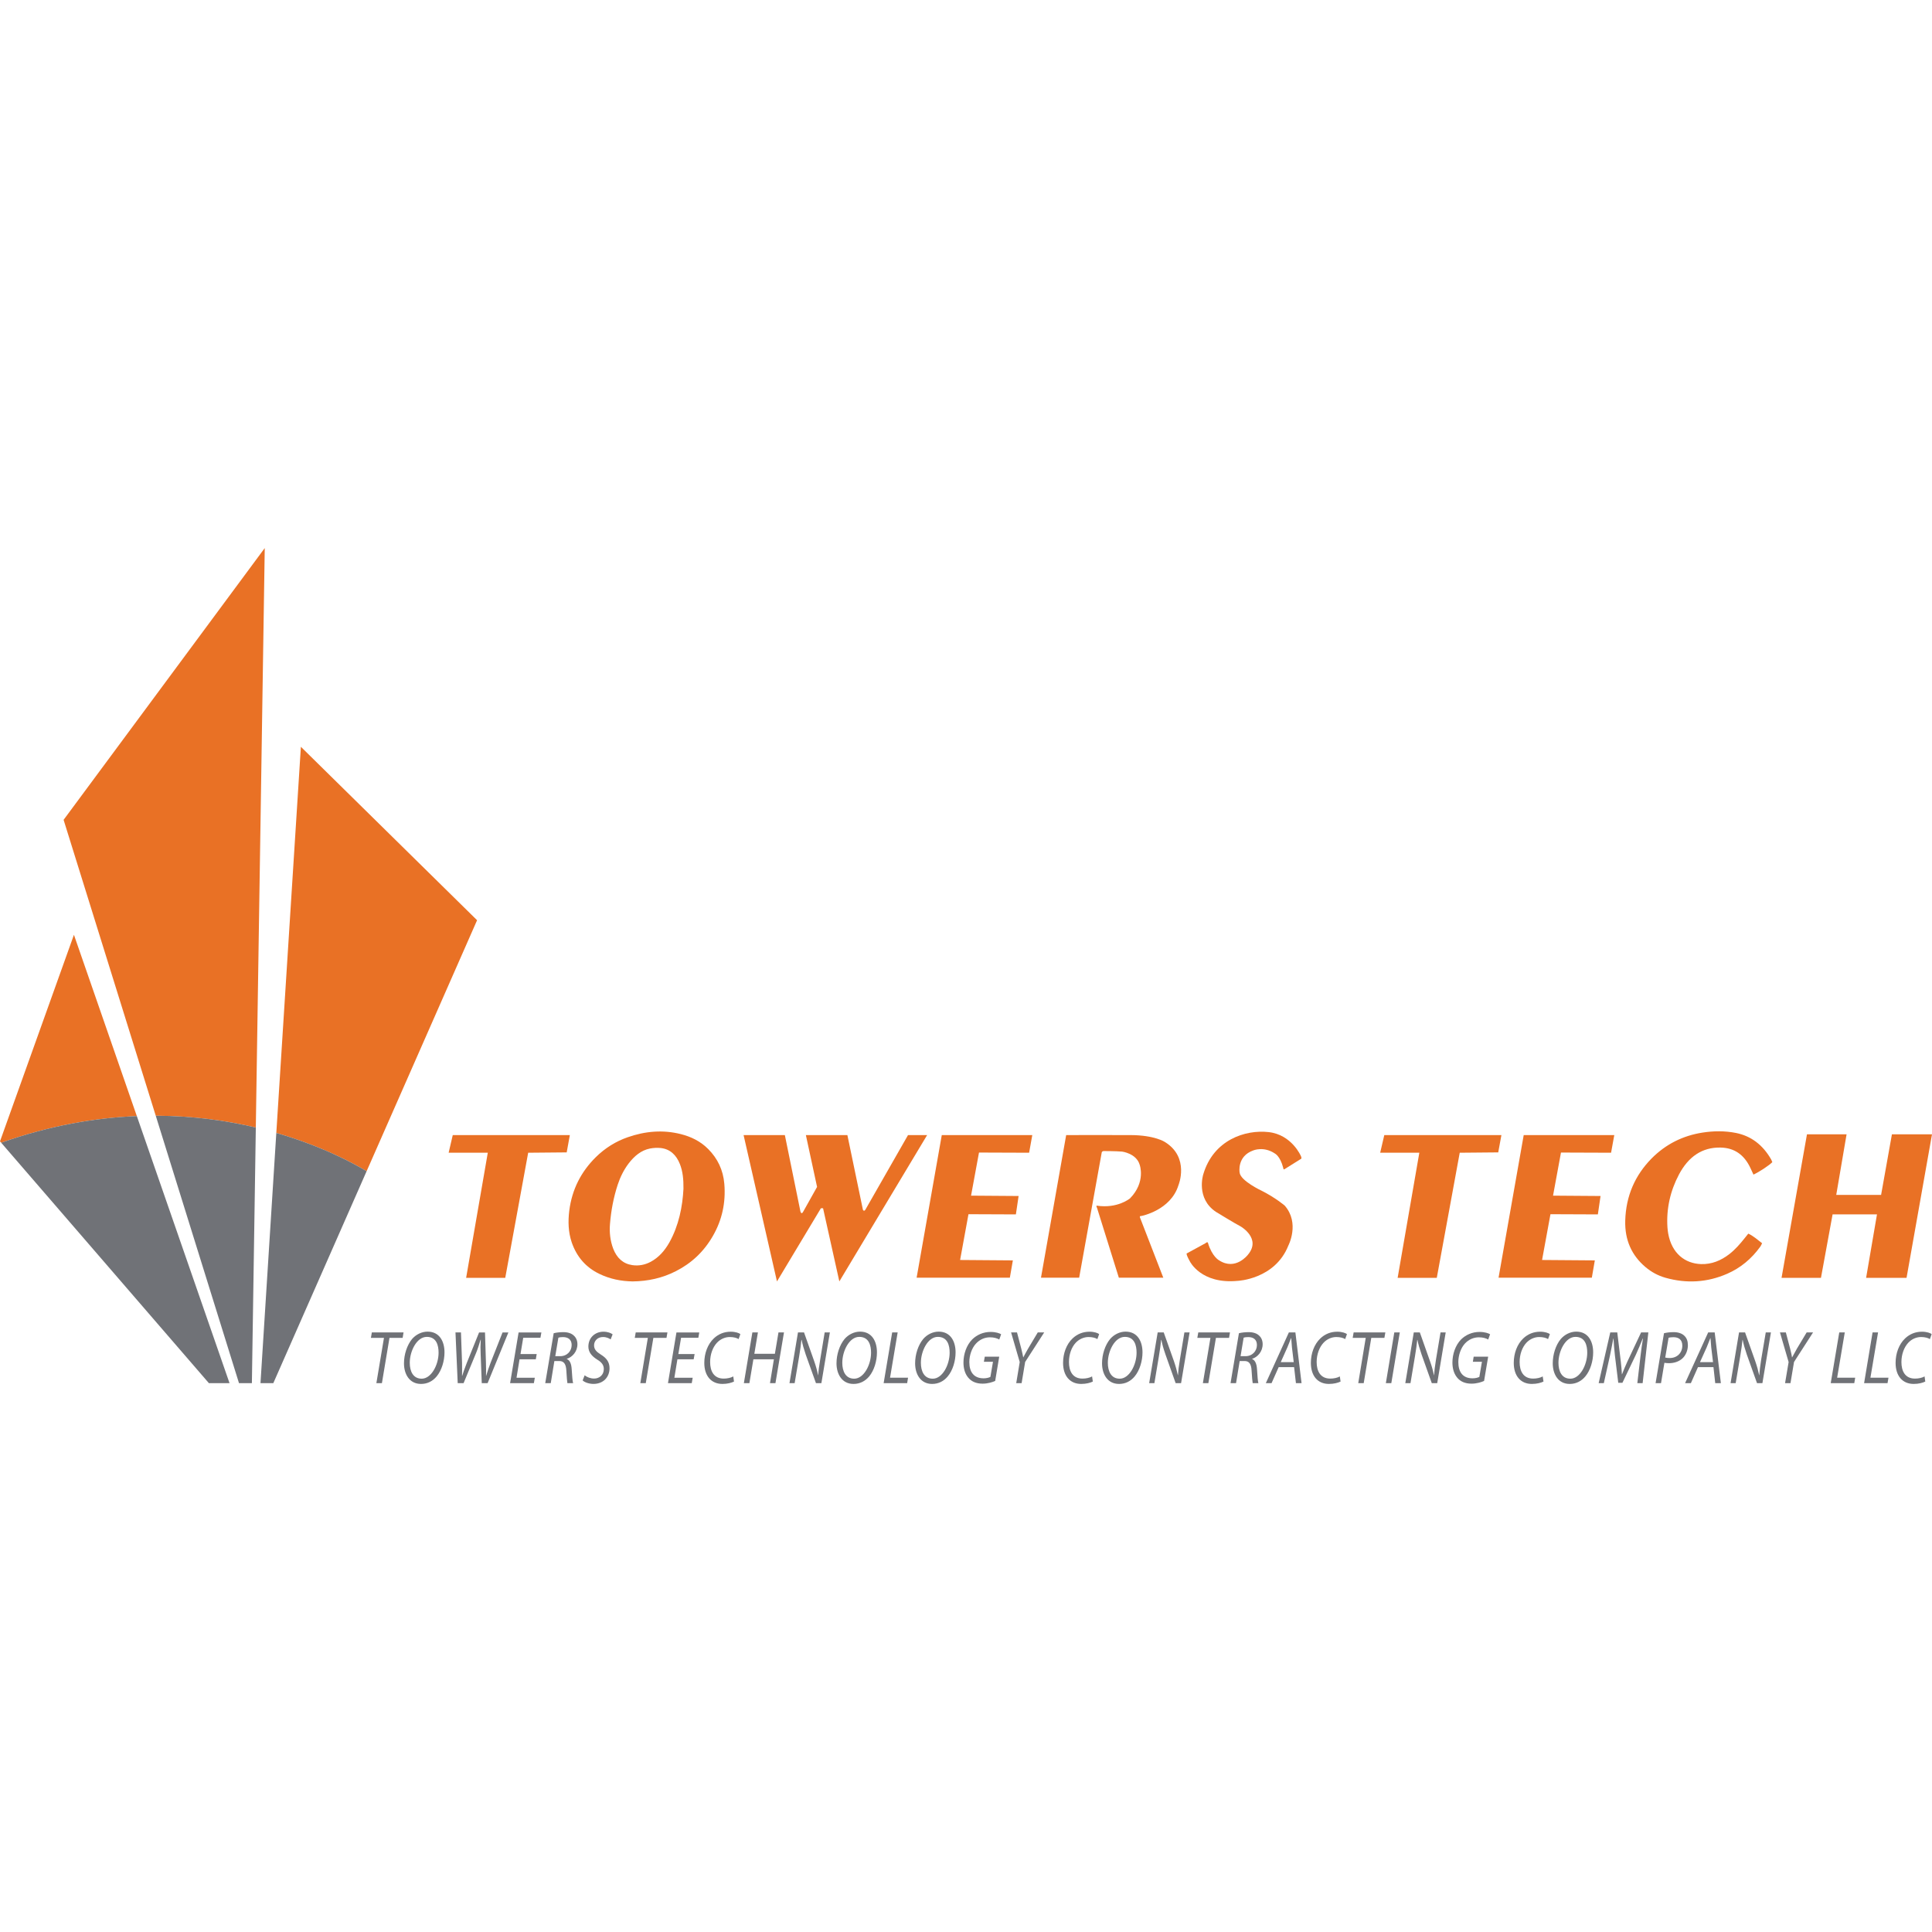
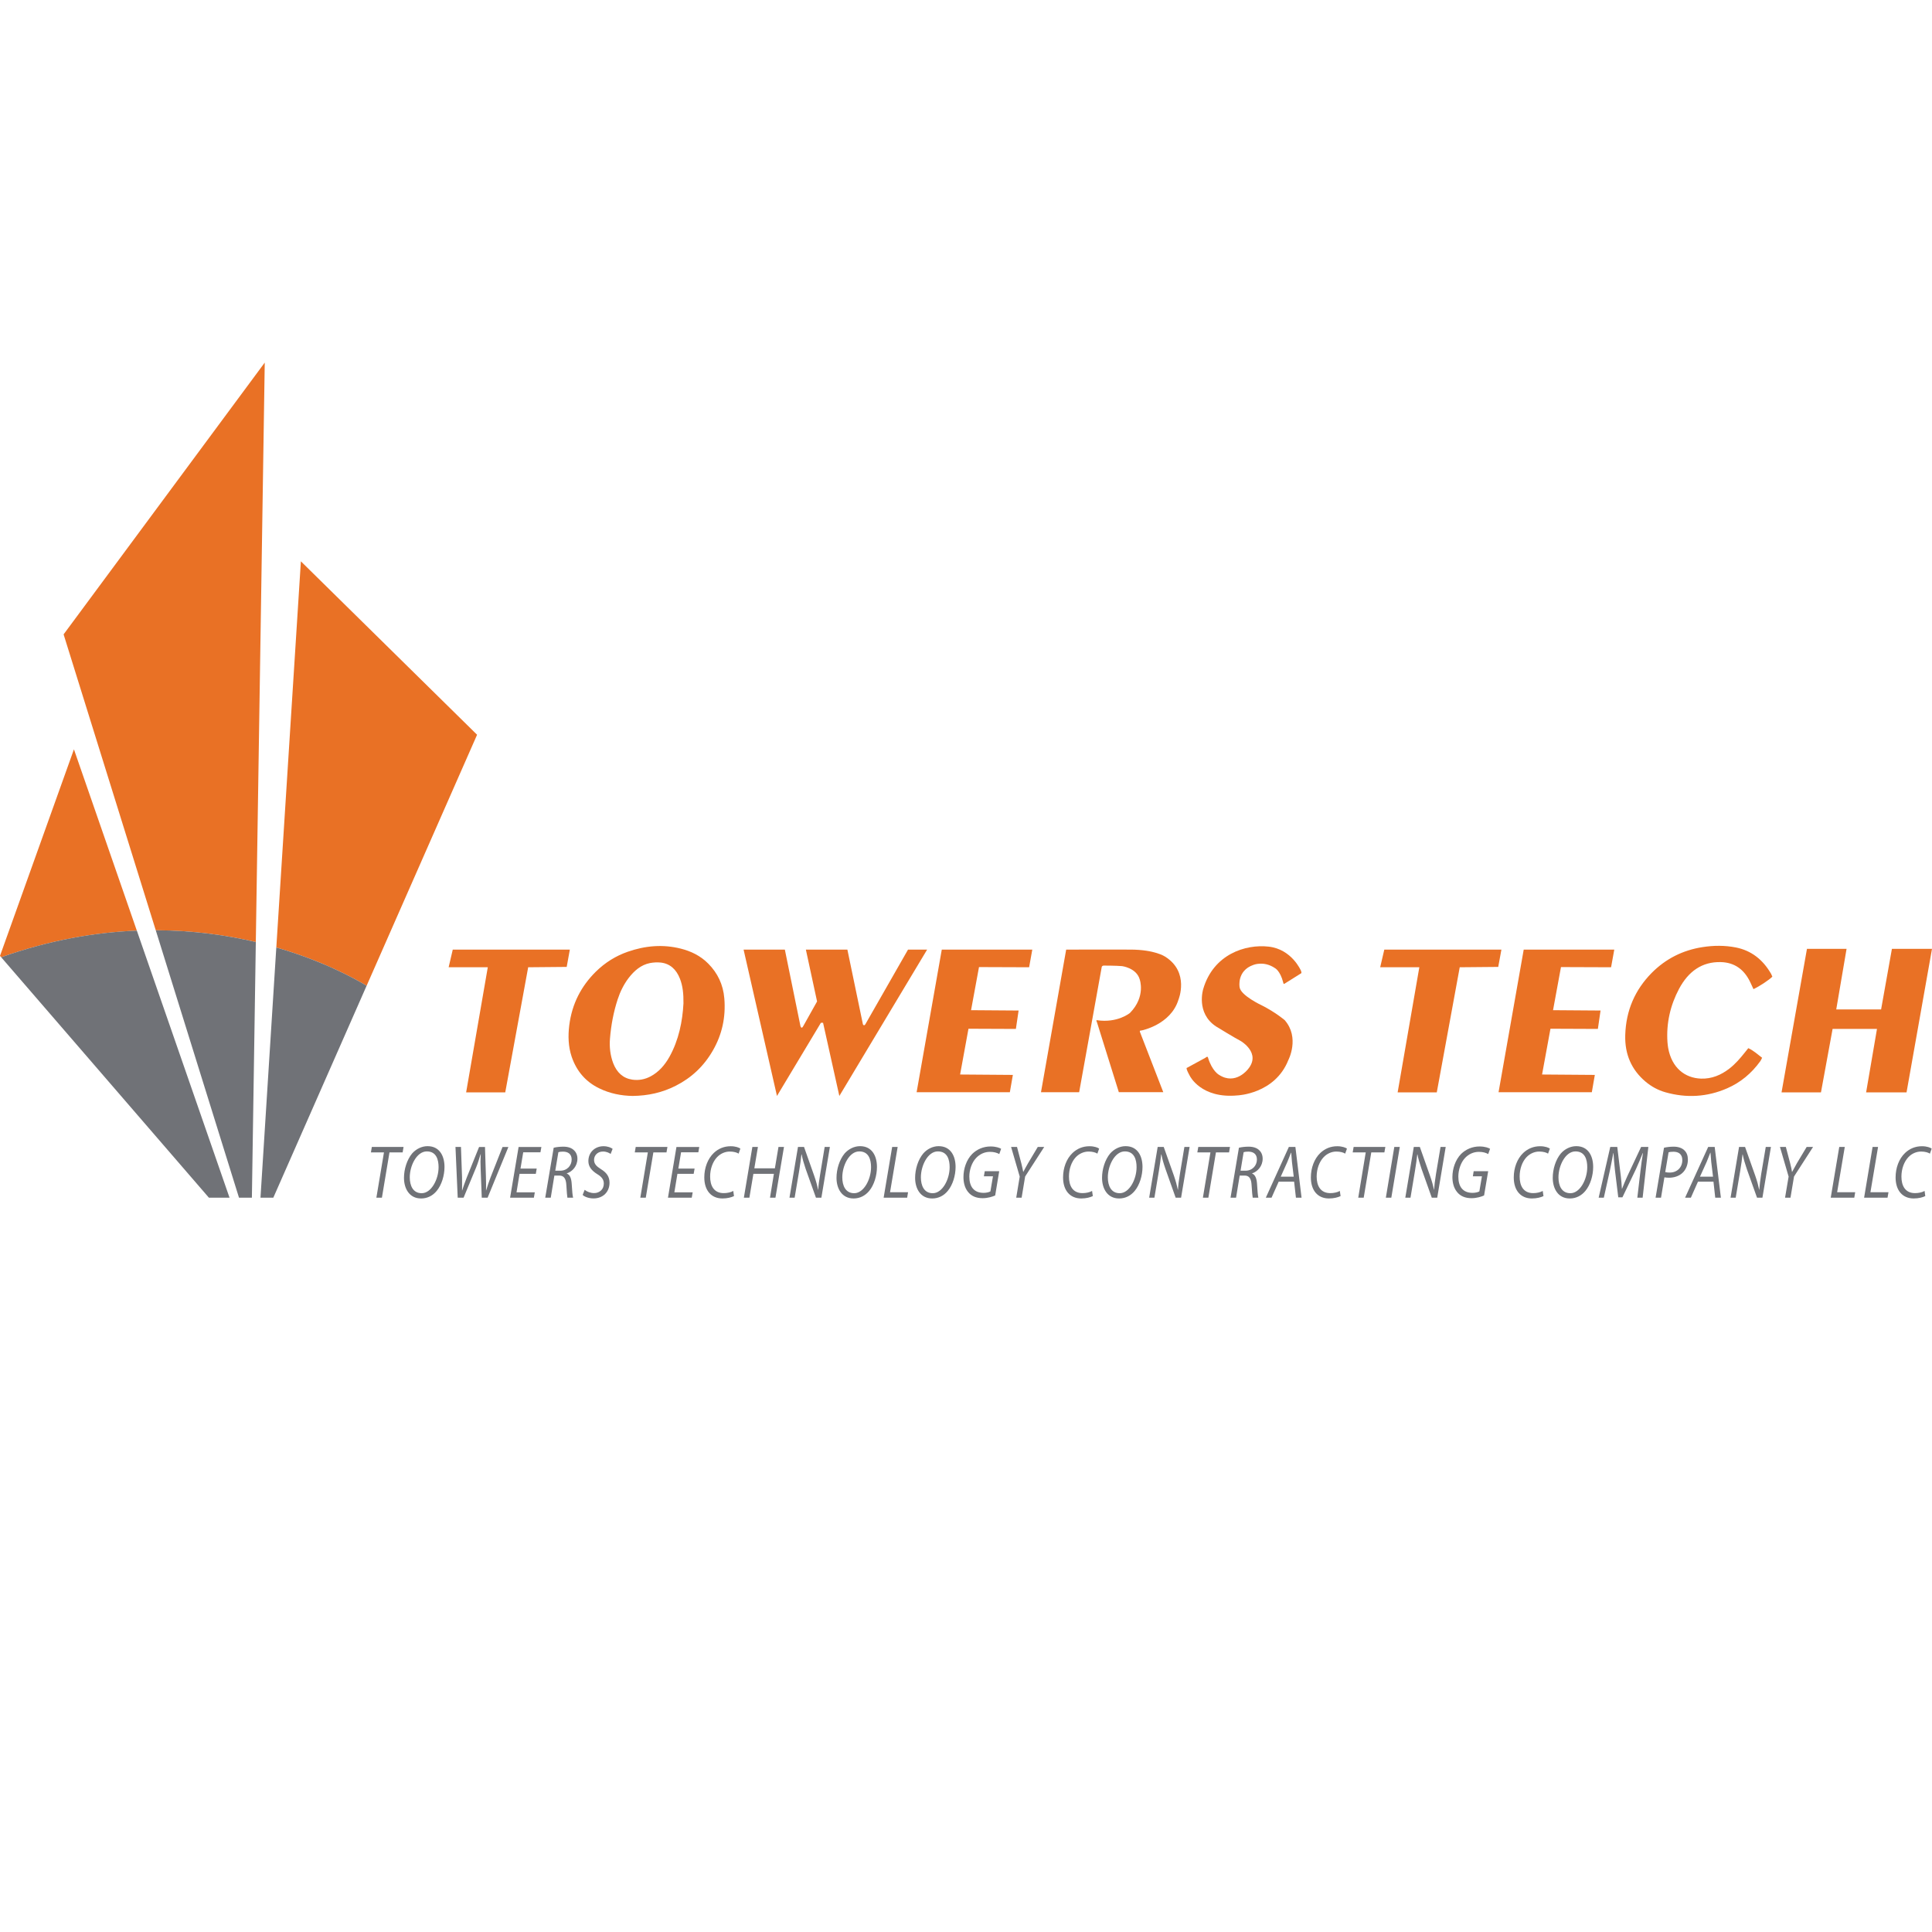
<svg xmlns="http://www.w3.org/2000/svg" version="1.1" id="Layer_1" x="0px" y="0px" width="250px" height="250px" viewBox="0 0 250 250" enable-background="new 0 0 250 250" xml:space="preserve">
  <g>
    <g>
-       <path fill="#E97125" d="M61.734,119.076L38.934,96.635l-3.179,49.97c6.002,1.733,10.107,3.997,11.685,4.951L61.734,119.076z" />
-       <path fill="#E97125" d="M34.258,70.92L8.23,106.087l11.924,38.289c4.829,0.011,9.188,0.638,12.948,1.525L34.258,70.92z" />
-       <path fill="#E97125" d="M9.567,120.963L0,147.688l0.153,0.181c6.277-2.225,12.182-3.23,17.554-3.443L9.567,120.963z" />
-       <path fill="#707277" d="M35.368,178.979l12.071-27.424c-1.577-0.954-5.683-3.218-11.685-4.951l-2.047,32.375H35.368z" />
-       <path fill="#707277" d="M32.594,178.979l0.509-33.078c-3.761-0.888-8.119-1.515-12.948-1.525l10.771,34.604H32.594z" />
-       <path fill="#707277" d="M29.701,178.979l-11.994-34.555c-5.372,0.213-11.276,1.219-17.554,3.443l26.877,31.111H29.701z" />
+       <path fill="#E97125" d="M61.734,95.076l-22.8-22.441l-3.179,49.971c6.002,1.732,10.107,3.996,11.685,4.951L61.734,95.076z" />
+       <path fill="#E97125" d="M34.258,46.92L8.23,82.087l11.924,38.289c4.829,0.011,9.188,0.638,12.948,1.524L34.258,46.92z" />
+       <path fill="#E97125" d="M9.567,96.963L0,123.688l0.153,0.182c6.277-2.225,12.182-3.23,17.554-3.443L9.567,96.963z" />
+       <path fill="#707277" d="M35.368,154.979l12.071-27.424c-1.577-0.953-5.683-3.218-11.685-4.951l-2.047,32.375H35.368z" />
+       <path fill="#707277" d="M32.594,154.979l0.509-33.078c-3.761-0.887-8.119-1.515-12.948-1.524l10.771,34.604h1.668V154.979z" />
+       <path fill="#707277" d="M29.701,154.979l-11.994-34.555c-5.372,0.213-11.276,1.219-17.554,3.443l26.877,31.111H29.701    L29.701,154.979z" />
    </g>
-     <path fill-rule="evenodd" clip-rule="evenodd" fill="#E97125" d="M81.86,165.815c-1.473-0.024-2.941-0.307-4.345-0.996   c-1.668-0.814-2.883-2.147-3.541-4.076c-0.438-1.313-0.483-2.678-0.313-4.057c0.352-2.813,1.56-5.093,3.436-6.948   c1.212-1.194,2.587-2.041,4.119-2.577c2.26-0.79,4.554-0.995,6.872-0.41c1.316,0.33,2.549,0.915,3.568,1.949   c1.191,1.201,1.922,2.685,2.072,4.498c0.201,2.427-0.296,4.673-1.47,6.713c-1.184,2.078-2.82,3.575-4.808,4.581   C85.697,165.388,83.842,165.791,81.86,165.815z M88.44,153.832c0.015-1.253-0.09-2.249-0.456-3.189   c-0.477-1.225-1.302-1.956-2.479-2.089c-0.463-0.048-0.947-0.021-1.399,0.066c-1.149,0.227-2.026,0.972-2.775,1.95   c-0.612,0.814-1.075,1.74-1.402,2.739c-0.536,1.637-0.854,3.329-0.996,5.063c-0.094,1.097,0.031,2.18,0.414,3.203   c0.474,1.222,1.288,1.956,2.469,2.131c0.825,0.121,1.622-0.024,2.378-0.425c1.041-0.558,1.817-1.435,2.427-2.518   C87.839,158.577,88.318,156.141,88.44,153.832z" />
-     <path fill-rule="evenodd" clip-rule="evenodd" fill="#E97125" d="M226.9,151.997c-0.146-0.31-0.271-0.585-0.394-0.853   c-0.818-1.751-2.109-2.607-3.84-2.649c-2.409-0.06-4.182,1.184-5.396,3.46c-1.118,2.106-1.668,4.415-1.501,6.9   c0.018,0.248,0.053,0.502,0.091,0.745c0.463,2.594,2.18,3.906,4.262,3.973c1.361,0.042,2.572-0.449,3.68-1.313   c0.734-0.574,1.361-1.292,1.956-2.04c0.153-0.188,0.293-0.376,0.471-0.589c0.65,0.296,1.184,0.78,1.786,1.243   c-0.084,0.167-0.144,0.313-0.23,0.436c-1.146,1.595-2.583,2.771-4.275,3.509c-2.607,1.143-5.291,1.288-8.004,0.522   c-0.943-0.268-1.817-0.734-2.597-1.396c-1.759-1.494-2.674-3.468-2.604-5.995c0.091-3.234,1.288-5.874,3.384-8.019   c1.881-1.907,4.105-2.977,6.591-3.37c1.455-0.229,2.903-0.243,4.352,0.042c1.961,0.394,3.472,1.542,4.554,3.426   c0.06,0.115,0.108,0.24,0.153,0.352C228.912,150.813,227.715,151.604,226.9,151.997z" />
-     <polygon fill-rule="evenodd" clip-rule="evenodd" fill="#E97125" points="73.738,146.88 58.587,146.88 58.054,149.163    63.12,149.163 60.317,165.353 65.379,165.353 68.346,149.163 73.331,149.118  " />
-     <polygon fill-rule="evenodd" clip-rule="evenodd" fill="#E97125" points="194.282,146.88 179.127,146.88 178.595,149.163    183.66,149.163 180.854,165.353 185.919,165.353 188.889,149.163 193.871,149.118  " />
-     <path fill-rule="evenodd" clip-rule="evenodd" fill="#E97125" d="M119.969,146.88l-11.359,18.936l-2.106-9.47h-0.278l-5.686,9.47   l-4.32-18.936h5.34l2.009,9.853c0,0,0.122,0.561,0.397,0l1.762-3.147l-1.448-6.705h5.372l2.005,9.644c0,0,0.153,0.418,0.429-0.178   l5.41-9.466H119.969z" />
-     <polygon fill-rule="evenodd" clip-rule="evenodd" fill="#E97125" points="133.578,146.88 121.866,146.88 118.611,165.331    130.675,165.331 131.064,163.093 124.237,163.041 125.32,157.118 131.455,157.143 131.807,154.762 125.654,154.717    126.682,149.139 133.168,149.163  " />
-     <polygon fill-rule="evenodd" clip-rule="evenodd" fill="#E97125" points="208.887,146.88 197.168,146.88 193.913,165.331    205.983,165.331 206.37,163.093 199.543,163.041 200.629,157.118 206.763,157.143 207.111,154.762 200.963,154.717 201.99,149.139    208.473,149.163  " />
-     <path fill-rule="evenodd" clip-rule="evenodd" fill="#E97125" d="M137.962,146.88l-3.259,18.451h4.94l2.921-16.206   c0,0,0.027-0.178,0.278-0.178c0,0,1.604,0,2.36,0.07c0,0,1.838,0.229,2.27,1.695c0,0,0.836,2.225-1.249,4.358   c0,0-1.592,1.348-4.297,0.943c0,0-0.136-0.034,0.031,0.296l2.82,9.021h5.752l-2.998-7.739c0,0-0.153-0.265,0.16-0.243   c0,0,3.791-0.718,4.798-3.973c0,0,1.497-3.59-1.748-5.599c0,0-1.309-0.891-4.474-0.897   C143.104,146.865,137.962,146.88,137.962,146.88z" />
-     <path fill="#E97125" d="M166.2,151.301l2.148-1.344c0,0,0.136-0.014,0-0.341c0,0-1.17-2.785-4.186-3.123   c-3.015-0.341-7.15,0.999-8.463,5.479c0,0-0.989,3.099,1.65,4.847c0,0,2.489,1.524,3.182,1.876c0,0,2.733,1.557,0.943,3.674   c0,0-1.591,2.099-3.725,0.717c0,0-0.892-0.456-1.435-2.238c0,0-0.015-0.244-0.338,0.031l-2.374,1.295c0,0-0.265-0.087,0.368,1.052   c0,0,1.449,2.973,6.177,2.517c0,0,4.829-0.191,6.563-4.564c0,0,1.521-2.903-0.47-5.177c0,0-1.17-1.003-2.963-1.911   c0,0-2.782-1.292-2.872-2.378c0,0-0.369-2.1,1.778-2.852c0,0,1.358-0.574,2.81,0.418c0,0,0.662,0.334,1.049,1.82   C166.044,151.099,166.058,151.388,166.2,151.301z" />
-     <polygon fill-rule="evenodd" clip-rule="evenodd" fill="#E97125" points="250,146.782 244.813,146.782 243.413,154.622    237.609,154.622 238.946,146.782 233.821,146.782 230.531,165.353 235.632,165.353 237.136,157.143 242.88,157.143    241.474,165.353 246.706,165.353  " />
+     <path fill="#E97125" d="M81.86,141.814c-1.473-0.023-2.941-0.307-4.345-0.996c-1.668-0.813-2.883-2.146-3.541-4.075   c-0.438-1.313-0.483-2.679-0.313-4.058c0.352-2.813,1.56-5.093,3.436-6.947c1.212-1.194,2.587-2.041,4.119-2.577   c2.26-0.79,4.554-0.995,6.872-0.41c1.316,0.33,2.549,0.915,3.568,1.949c1.191,1.2,1.922,2.685,2.072,4.498   c0.201,2.427-0.296,4.673-1.47,6.713c-1.184,2.078-2.82,3.575-4.808,4.581C85.697,141.389,83.842,141.791,81.86,141.814z    M88.44,129.832c0.015-1.253-0.09-2.249-0.456-3.189c-0.477-1.225-1.302-1.955-2.479-2.088c-0.463-0.049-0.947-0.021-1.399,0.065   c-1.149,0.228-2.026,0.972-2.775,1.95c-0.612,0.813-1.075,1.74-1.402,2.738c-0.536,1.637-0.854,3.33-0.996,5.063   c-0.094,1.097,0.031,2.18,0.414,3.203c0.474,1.222,1.288,1.956,2.469,2.131c0.825,0.121,1.622-0.024,2.378-0.425   c1.041-0.559,1.817-1.436,2.427-2.518C87.839,134.577,88.318,132.141,88.44,129.832z" />
+     <path fill="#E97125" d="M226.9,127.997c-0.146-0.31-0.271-0.585-0.395-0.853c-0.818-1.752-2.109-2.607-3.84-2.649   c-2.409-0.06-4.182,1.185-5.396,3.46c-1.117,2.105-1.668,4.415-1.5,6.9c0.018,0.248,0.053,0.502,0.09,0.744   c0.464,2.594,2.181,3.906,4.263,3.974c1.36,0.042,2.571-0.449,3.68-1.313c0.734-0.574,1.361-1.292,1.956-2.04   c0.153-0.188,0.293-0.376,0.471-0.589c0.65,0.296,1.185,0.78,1.787,1.243c-0.084,0.167-0.145,0.313-0.23,0.437   c-1.146,1.595-2.583,2.771-4.275,3.508c-2.607,1.144-5.291,1.289-8.004,0.522c-0.943-0.268-1.816-0.733-2.597-1.396   c-1.759-1.494-2.675-3.469-2.604-5.995c0.092-3.234,1.288-5.874,3.385-8.019c1.881-1.908,4.104-2.978,6.59-3.371   c1.455-0.229,2.904-0.242,4.353,0.043c1.961,0.394,3.472,1.541,4.554,3.426c0.061,0.115,0.108,0.24,0.153,0.352   C228.912,126.813,227.715,127.604,226.9,127.997z" />
+     <polygon fill="#E97125" points="73.738,122.88 58.587,122.88 58.054,125.163 63.12,125.163 60.317,141.354 65.379,141.354    68.346,125.163 73.331,125.118  " />
+     <polygon fill="#E97125" points="194.282,122.88 179.127,122.88 178.596,125.163 183.66,125.163 180.854,141.354 185.919,141.354    188.889,125.163 193.871,125.118  " />
+     <path fill="#E97125" d="M119.969,122.88l-11.359,18.937l-2.106-9.471h-0.278l-5.686,9.471l-4.32-18.937h5.34l2.009,9.853   c0,0,0.122,0.562,0.397,0l1.762-3.146l-1.448-6.705h5.372l2.005,9.645c0,0,0.153,0.418,0.429-0.178l5.41-9.467L119.969,122.88   L119.969,122.88z" />
+     <polygon fill="#E97125" points="133.578,122.88 121.866,122.88 118.611,141.331 130.675,141.331 131.064,139.093 124.237,139.041    125.32,133.118 131.455,133.143 131.807,130.762 125.654,130.717 126.682,125.139 133.168,125.163  " />
+     <polygon fill="#E97125" points="208.887,122.88 197.168,122.88 193.913,141.331 205.982,141.331 206.37,139.093 199.543,139.041    200.629,133.118 206.764,133.143 207.111,130.762 200.963,130.717 201.99,125.139 208.473,125.163  " />
+     <path fill="#E97125" d="M137.962,122.88l-3.259,18.451h4.939l2.922-16.206c0,0,0.026-0.178,0.277-0.178c0,0,1.604,0,2.36,0.07   c0,0,1.838,0.229,2.271,1.694c0,0,0.836,2.226-1.25,4.358c0,0-1.592,1.348-4.297,0.943c0,0-0.136-0.035,0.031,0.295l2.82,9.021   h5.752l-2.998-7.739c0,0-0.153-0.265,0.16-0.243c0,0,3.791-0.718,4.798-3.973c0,0,1.497-3.59-1.748-5.6c0,0-1.31-0.891-4.474-0.896   C143.104,122.865,137.962,122.88,137.962,122.88z" />
+     <path fill="#E97125" d="M166.2,127.301l2.147-1.344c0,0,0.137-0.014,0-0.341c0,0-1.17-2.785-4.186-3.123   c-3.016-0.341-7.15,0.999-8.463,5.479c0,0-0.989,3.098,1.65,4.846c0,0,2.488,1.524,3.182,1.877c0,0,2.732,1.557,0.943,3.674   c0,0-1.592,2.099-3.726,0.717c0,0-0.892-0.456-1.435-2.238c0,0-0.016-0.244-0.338,0.031l-2.375,1.295c0,0-0.265-0.087,0.369,1.053   c0,0,1.448,2.973,6.176,2.517c0,0,4.83-0.191,6.563-4.563c0,0,1.521-2.904-0.47-5.178c0,0-1.17-1.003-2.963-1.911   c0,0-2.782-1.292-2.873-2.378c0,0-0.368-2.1,1.779-2.852c0,0,1.357-0.574,2.81,0.418c0,0,0.661,0.334,1.049,1.82   C166.044,127.1,166.059,127.389,166.2,127.301z" />
+     <polygon fill="#E97125" points="250,122.782 244.813,122.782 243.413,130.622 237.609,130.622 238.945,122.782 233.82,122.782    230.531,141.354 235.632,141.354 237.137,133.143 242.88,133.143 241.475,141.354 246.706,141.354  " />
    <g>
-       <path fill="#707277" d="M49.685,173.12h-1.688l0.118-0.704h4.104l-0.118,0.704h-1.702l-0.979,5.859h-0.717L49.685,173.12z" />
-       <path fill="#707277" d="M54.476,179.08c-1.497,0-2.201-1.274-2.201-2.663c0-1.139,0.391-2.354,1.048-3.154    c0.509-0.582,1.247-0.951,2.006-0.951c1.553,0,2.189,1.281,2.189,2.685c0,1.11-0.365,2.326-1.009,3.103    c-0.513,0.623-1.205,0.981-2.026,0.981H54.476z M54.569,178.401c1.235,0,2.183-1.783,2.183-3.367c0-0.933-0.265-2.043-1.521-2.043    c-1.309,0-2.207,1.849-2.207,3.355c0,1.072,0.414,2.055,1.542,2.055H54.569z" />
-       <path fill="#707277" d="M59.228,178.979l-0.289-6.563h0.71l0.14,3.931c0.014,0.85,0,1.299,0,1.703h0.014    c0.133-0.425,0.271-0.843,0.585-1.654l1.605-3.979h0.766l0.118,3.774c0.028,0.85,0.028,1.424,0.014,1.849h0.015    c0.174-0.561,0.341-1.086,0.57-1.682l1.553-3.941h0.756l-2.688,6.563H62.34l-0.143-3.732c-0.038-0.767-0.028-1.135,0.014-1.888    h-0.027c-0.191,0.624-0.338,1.132-0.582,1.724l-1.615,3.896H59.228z" />
-       <path fill="#707277" d="M69.334,175.895h-2.106l-0.39,2.388h2.367l-0.121,0.697h-3.078l1.101-6.563h2.948l-0.122,0.689h-2.228    l-0.352,2.104h2.096L69.334,175.895z" />
-       <path fill="#707277" d="M71.646,172.518c0.353-0.091,0.832-0.14,1.261-0.14c0.574,0,1.068,0.157,1.379,0.48    c0.265,0.247,0.432,0.627,0.432,1.079c0,0.951-0.641,1.661-1.372,1.897l-0.014,0.018c0.418,0.153,0.603,0.641,0.644,1.316    c0.063,0.912,0.102,1.546,0.185,1.811h-0.741c-0.027-0.14-0.094-0.833-0.132-1.588c-0.042-0.909-0.338-1.274-0.912-1.274h-0.641    l-0.467,2.862h-0.714L71.646,172.518z M71.852,175.49h0.634c0.905,0,1.486-0.672,1.486-1.448c0-0.71-0.467-1.023-1.121-1.023    c-0.282,0-0.456,0.028-0.596,0.073L71.852,175.49z" />
-       <path fill="#707277" d="M75.653,177.963c0.307,0.243,0.748,0.421,1.229,0.421c0.651,0,1.25-0.442,1.25-1.226    c0-0.498-0.24-0.86-0.85-1.226c-0.738-0.46-1.146-0.985-1.146-1.685c0-1.177,0.892-1.926,1.95-1.926    c0.567,0,0.988,0.185,1.187,0.341l-0.257,0.658c-0.178-0.129-0.536-0.316-0.996-0.31c-0.724,0-1.148,0.532-1.148,1.068    c0,0.533,0.296,0.836,0.897,1.216c0.714,0.441,1.104,0.954,1.104,1.754c0,1.136-0.786,2.03-2.089,2.03    c-0.584-0.007-1.152-0.209-1.389-0.456L75.653,177.963z" />
-       <path fill="#707277" d="M83.831,173.12H82.14l0.121-0.704h4.104l-0.121,0.704h-1.699l-0.981,5.859h-0.707L83.831,173.12z" />
-       <path fill="#707277" d="M89.76,175.895h-2.103l-0.394,2.388h2.371l-0.122,0.697h-3.077l1.097-6.563h2.952l-0.118,0.689h-2.235    l-0.352,2.104h2.103L89.76,175.895z" />
-       <path fill="#707277" d="M94.979,178.773c-0.327,0.16-0.849,0.307-1.496,0.307c-1.459,0-2.347-1.048-2.347-2.723    c0-1.236,0.438-2.413,1.229-3.165c0.599-0.57,1.341-0.87,2.19-0.87c0.633,0,1.1,0.185,1.249,0.31l-0.229,0.648    c-0.212-0.146-0.623-0.269-1.142-0.269c-0.606,0-1.208,0.261-1.657,0.738c-0.543,0.578-0.885,1.497-0.885,2.5    c0,1.169,0.474,2.141,1.762,2.141c0.438,0,0.923-0.098,1.232-0.282L94.979,178.773z" />
-       <path fill="#707277" d="M98.074,172.416l-0.463,2.765h2.659l0.464-2.765h0.713l-1.104,6.563h-0.706l0.504-3.085h-2.652    l-0.519,3.085h-0.714l1.1-6.563H98.074z" />
-       <path fill="#707277" d="M102.158,178.979l1.1-6.563h0.783l1.316,3.722c0.258,0.745,0.39,1.257,0.505,1.825l0.014-0.011    c0.038-0.589,0.104-1.135,0.261-2.051l0.575-3.485h0.675l-1.1,6.563h-0.703l-1.327-3.712c-0.268-0.804-0.4-1.264-0.525-1.887    l-0.031,0.007c-0.06,0.616-0.149,1.271-0.296,2.162l-0.578,3.43H102.158z" />
-       <path fill="#707277" d="M110.44,179.08c-1.49,0-2.197-1.274-2.197-2.663c0-1.139,0.387-2.354,1.045-3.154    c0.508-0.582,1.246-0.951,2.002-0.951c1.556,0,2.187,1.281,2.187,2.685c0,1.11-0.359,2.326-1,3.103    c-0.519,0.623-1.211,0.981-2.033,0.981H110.44z M110.534,178.401c1.236,0,2.18-1.783,2.18-3.367c0-0.933-0.269-2.043-1.525-2.043    c-1.306,0-2.196,1.849-2.196,3.355c0,1.072,0.414,2.055,1.535,2.055H110.534z" />
-       <path fill="#707277" d="M115.446,172.416h0.711l-0.985,5.859h2.329l-0.115,0.704h-3.043L115.446,172.416z" />
-       <path fill="#707277" d="M120.609,179.08c-1.493,0-2.193-1.274-2.193-2.663c0-1.139,0.384-2.354,1.049-3.154    c0.504-0.582,1.242-0.951,1.994-0.951c1.557,0,2.193,1.281,2.193,2.685c0,1.11-0.361,2.326-1.01,3.103    c-0.508,0.623-1.208,0.981-2.022,0.981H120.609z M120.707,178.401c1.236,0,2.176-1.783,2.176-3.367    c0-0.933-0.261-2.043-1.531-2.043c-1.303,0-2.19,1.849-2.19,3.355c0,1.072,0.411,2.055,1.532,2.055H120.707z" />
-       <path fill="#707277" d="M128.777,178.693c-0.338,0.153-0.954,0.352-1.629,0.352c-0.818,0-1.452-0.265-1.891-0.818    c-0.442-0.546-0.585-1.264-0.585-1.911c0-1.086,0.383-2.235,1.128-2.994c0.62-0.609,1.452-0.971,2.381-0.971    c0.707,0,1.185,0.185,1.365,0.303l-0.24,0.679c-0.292-0.167-0.686-0.285-1.208-0.285c-0.689,0-1.313,0.285-1.797,0.801    c-0.543,0.574-0.87,1.518-0.87,2.402c0,1.264,0.564,2.103,1.853,2.103c0.334,0,0.668-0.077,0.874-0.185l0.334-1.957h-1.177    l0.114-0.661h1.87L128.777,178.693z" />
-       <path fill="#707277" d="M131.5,178.979l0.452-2.729l-1.117-3.834h0.766l0.558,2.124c0.146,0.581,0.194,0.846,0.243,1.097h0.015    c0.146-0.271,0.337-0.641,0.616-1.124l1.253-2.097h0.832l-2.465,3.823l-0.456,2.74H131.5z" />
-       <path fill="#707277" d="M141.412,178.773c-0.327,0.16-0.85,0.307-1.504,0.307c-1.459,0-2.347-1.048-2.347-2.723    c0-1.236,0.438-2.413,1.229-3.165c0.603-0.57,1.344-0.87,2.19-0.87c0.637,0,1.1,0.185,1.25,0.31L142,173.28    c-0.212-0.146-0.623-0.269-1.135-0.269c-0.605,0-1.215,0.261-1.664,0.738c-0.543,0.578-0.877,1.497-0.877,2.5    c0,1.169,0.466,2.141,1.754,2.141c0.438,0,0.923-0.098,1.236-0.282L141.412,178.773z" />
-       <path fill="#707277" d="M144.8,179.08c-1.494,0-2.197-1.274-2.197-2.663c0-1.139,0.387-2.354,1.048-3.154    c0.509-0.582,1.246-0.951,1.998-0.951c1.557,0,2.19,1.281,2.19,2.685c0,1.11-0.362,2.326-1.007,3.103    c-0.512,0.623-1.204,0.981-2.022,0.981H144.8z M144.896,178.401c1.232,0,2.176-1.783,2.176-3.367c0-0.933-0.264-2.043-1.521-2.043    c-1.306,0-2.197,1.849-2.197,3.355c0,1.072,0.411,2.055,1.532,2.055H144.896z" />
-       <path fill="#707277" d="M148.702,178.979l1.101-6.563h0.783l1.322,3.722c0.255,0.745,0.38,1.257,0.509,1.825l0.014-0.011    c0.035-0.589,0.094-1.135,0.251-2.051l0.578-3.485h0.675l-1.104,6.563h-0.703l-1.316-3.712c-0.278-0.804-0.407-1.264-0.532-1.887    l-0.028,0.007c-0.059,0.616-0.156,1.271-0.299,2.162l-0.574,3.43H148.702z" />
-       <path fill="#707277" d="M156.63,173.12h-1.696l0.122-0.704h4.102l-0.118,0.704h-1.699l-0.979,5.859h-0.71L156.63,173.12z" />
-       <path fill="#707277" d="M160.316,172.518c0.358-0.091,0.836-0.14,1.264-0.14c0.578,0,1.076,0.157,1.382,0.48    c0.265,0.247,0.425,0.627,0.425,1.079c0,0.951-0.641,1.661-1.364,1.897l-0.011,0.018c0.411,0.153,0.599,0.641,0.645,1.316    c0.059,0.912,0.101,1.546,0.174,1.811h-0.734c-0.035-0.14-0.095-0.833-0.14-1.588c-0.038-0.909-0.331-1.274-0.905-1.274h-0.637    l-0.47,2.862h-0.714L160.316,172.518z M160.528,175.49h0.634c0.898,0,1.483-0.672,1.483-1.448c0-0.71-0.463-1.023-1.117-1.023    c-0.282,0-0.464,0.028-0.6,0.073L160.528,175.49z" />
-       <path fill="#707277" d="M165.462,176.904l-0.923,2.075h-0.741l2.98-6.563h0.846l0.797,6.563h-0.728l-0.236-2.075H165.462z     M167.408,176.26l-0.229-1.894c-0.028-0.342-0.073-0.829-0.095-1.208h-0.027c-0.156,0.386-0.303,0.797-0.474,1.197l-0.853,1.904    H167.408z" />
-       <path fill="#707277" d="M173.47,178.773c-0.331,0.16-0.85,0.307-1.508,0.307c-1.459,0-2.336-1.048-2.336-2.723    c0-1.236,0.436-2.413,1.226-3.165c0.603-0.57,1.337-0.87,2.187-0.87c0.637,0,1.1,0.185,1.257,0.31l-0.233,0.648    c-0.216-0.146-0.63-0.269-1.142-0.269c-0.603,0-1.205,0.261-1.654,0.738c-0.543,0.578-0.892,1.497-0.892,2.5    c0,1.169,0.478,2.141,1.766,2.141c0.438,0,0.923-0.098,1.232-0.282L173.47,178.773z" />
-       <path fill="#707277" d="M176.725,173.12h-1.688l0.122-0.704h4.104l-0.122,0.704h-1.698l-0.979,5.859h-0.707L176.725,173.12z" />
-       <path fill="#707277" d="M181.133,172.416l-1.097,6.563h-0.707l1.093-6.563H181.133z" />
-       <path fill="#707277" d="M181.846,178.979l1.097-6.563h0.783l1.316,3.722c0.265,0.745,0.396,1.257,0.512,1.825l0.014-0.011    c0.042-0.589,0.102-1.135,0.251-2.051l0.585-3.485h0.668l-1.096,6.563h-0.704l-1.322-3.712c-0.275-0.804-0.407-1.264-0.533-1.887    l-0.027,0.007c-0.06,0.616-0.153,1.271-0.3,2.162l-0.574,3.43H181.846z" />
-       <path fill="#707277" d="M192.04,178.693c-0.331,0.153-0.95,0.352-1.626,0.352c-0.818,0-1.452-0.265-1.887-0.818    c-0.439-0.546-0.585-1.264-0.585-1.911c0-1.086,0.383-2.235,1.121-2.994c0.623-0.609,1.458-0.971,2.392-0.971    c0.696,0,1.18,0.185,1.361,0.303l-0.244,0.679c-0.289-0.167-0.686-0.285-1.204-0.285c-0.689,0-1.319,0.285-1.804,0.801    c-0.532,0.574-0.856,1.518-0.856,2.402c0,1.264,0.554,2.103,1.838,2.103c0.349,0,0.676-0.077,0.881-0.185l0.335-1.957h-1.174    l0.104-0.661h1.877L192.04,178.693z" />
-       <path fill="#707277" d="M199.727,178.773c-0.327,0.16-0.849,0.307-1.507,0.307c-1.455,0-2.34-1.048-2.34-2.723    c0-1.236,0.438-2.413,1.226-3.165c0.603-0.57,1.344-0.87,2.187-0.87c0.641,0,1.104,0.185,1.26,0.31l-0.236,0.648    c-0.212-0.146-0.623-0.269-1.146-0.269c-0.596,0-1.204,0.261-1.653,0.738c-0.543,0.578-0.878,1.497-0.878,2.5    c0,1.169,0.467,2.141,1.755,2.141c0.438,0,0.919-0.098,1.232-0.282L199.727,178.773z" />
-       <path fill="#707277" d="M203.114,179.08c-1.493,0-2.189-1.274-2.189-2.663c0-1.139,0.379-2.354,1.041-3.154    c0.505-0.582,1.246-0.951,2.002-0.951c1.553,0,2.187,1.281,2.187,2.685c0,1.11-0.359,2.326-1.007,3.103    c-0.512,0.623-1.211,0.981-2.022,0.981H203.114z M203.212,178.401c1.236,0,2.176-1.783,2.176-3.367    c0-0.933-0.261-2.043-1.524-2.043c-1.306,0-2.2,1.849-2.2,3.355c0,1.072,0.41,2.055,1.538,2.055H203.212z" />
-       <path fill="#707277" d="M211.87,178.979l0.415-3.545c0.073-0.626,0.201-1.587,0.313-2.218h-0.032    c-0.264,0.658-0.588,1.441-0.897,2.11l-1.728,3.606h-0.539l-0.432-3.53c-0.084-0.759-0.146-1.518-0.182-2.187h-0.027    c-0.118,0.603-0.3,1.592-0.436,2.218l-0.79,3.545h-0.669l1.501-6.563h0.908l0.456,3.764c0.063,0.558,0.119,1.152,0.14,1.646h0.021    c0.185-0.494,0.436-1.079,0.683-1.625l1.783-3.785h0.937l-0.738,6.563H211.87z" />
-       <path fill="#707277" d="M215.32,172.518c0.331-0.08,0.78-0.14,1.257-0.14c0.558,0,1.09,0.157,1.417,0.509    c0.271,0.278,0.418,0.657,0.418,1.177c0,0.728-0.313,1.351-0.696,1.702c-0.449,0.425-1.097,0.63-1.751,0.63    c-0.227,0-0.411-0.021-0.592-0.049l-0.438,2.633h-0.703L215.32,172.518z M215.48,175.668c0.213,0.049,0.376,0.06,0.582,0.06    c0.975,0,1.629-0.683,1.629-1.605c0-0.783-0.487-1.09-1.146-1.09c-0.289,0-0.501,0.031-0.63,0.07L215.48,175.668z" />
-       <path fill="#707277" d="M219.718,176.904l-0.919,2.075h-0.749l2.987-6.563h0.843l0.801,6.563h-0.731l-0.229-2.075H219.718z     M221.664,176.26l-0.229-1.894c-0.028-0.342-0.066-0.829-0.098-1.208h-0.024c-0.157,0.386-0.303,0.797-0.474,1.197l-0.86,1.904    H221.664z" />
-       <path fill="#707277" d="M223.934,178.979l1.097-6.563h0.78l1.319,3.722c0.258,0.745,0.387,1.257,0.509,1.825l0.014-0.011    c0.038-0.589,0.104-1.135,0.247-2.051l0.588-3.485h0.669l-1.101,6.563h-0.699l-1.323-3.712c-0.275-0.804-0.4-1.264-0.532-1.887    l-0.024,0.007c-0.06,0.616-0.157,1.271-0.303,2.162l-0.578,3.43H223.934z" />
-       <path fill="#707277" d="M230.987,178.979l0.46-2.729l-1.121-3.834h0.763l0.561,2.124c0.149,0.581,0.194,0.846,0.232,1.097h0.021    c0.146-0.271,0.348-0.641,0.619-1.124l1.257-2.097h0.829l-2.462,3.823l-0.459,2.74H230.987z" />
-       <path fill="#707277" d="M237.999,172.416h0.714l-0.988,5.859h2.336l-0.118,0.704h-3.047L237.999,172.416z" />
-       <path fill="#707277" d="M242.31,172.416h0.71l-0.988,5.859h2.336l-0.122,0.704h-3.032L242.31,172.416z" />
-       <path fill="#707277" d="M249.13,178.773c-0.324,0.16-0.847,0.307-1.497,0.307c-1.463,0-2.344-1.048-2.344-2.723    c0-1.236,0.436-2.413,1.226-3.165c0.603-0.57,1.337-0.87,2.187-0.87c0.641,0,1.101,0.185,1.257,0.31l-0.233,0.648    c-0.219-0.146-0.626-0.269-1.142-0.269c-0.603,0-1.215,0.261-1.653,0.738c-0.54,0.578-0.888,1.497-0.888,2.5    c0,1.169,0.473,2.141,1.761,2.141c0.436,0,0.92-0.098,1.236-0.282L249.13,178.773z" />
+       <path fill="#707277" d="M49.685,149.12h-1.688l0.118-0.704h4.104l-0.118,0.704h-1.702l-0.979,5.858h-0.717L49.685,149.12z" />
+       <path fill="#707277" d="M54.476,155.08c-1.497,0-2.201-1.273-2.201-2.663c0-1.14,0.391-2.354,1.048-3.153    c0.509-0.582,1.247-0.951,2.006-0.951c1.553,0,2.189,1.28,2.189,2.685c0,1.11-0.365,2.326-1.009,3.103    c-0.513,0.623-1.205,0.981-2.026,0.981L54.476,155.08L54.476,155.08z M54.569,154.4c1.235,0,2.183-1.782,2.183-3.366    c0-0.933-0.265-2.043-1.521-2.043c-1.309,0-2.207,1.849-2.207,3.354c0,1.072,0.414,2.055,1.542,2.055H54.569z" />
+       <path fill="#707277" d="M59.228,154.979l-0.289-6.563h0.71l0.14,3.932c0.014,0.85,0,1.299,0,1.702h0.014    c0.133-0.425,0.271-0.843,0.585-1.653l1.605-3.979h0.766l0.118,3.774c0.028,0.85,0.028,1.424,0.014,1.849h0.015    c0.174-0.562,0.341-1.086,0.57-1.683l1.553-3.94h0.756l-2.688,6.563H62.34l-0.143-3.732c-0.038-0.768-0.028-1.135,0.014-1.889    h-0.027c-0.191,0.625-0.338,1.133-0.582,1.725l-1.615,3.896h-0.759V154.979z" />
+       <path fill="#707277" d="M69.334,151.895h-2.106l-0.39,2.389h2.367l-0.121,0.697h-3.078l1.101-6.563h2.948l-0.122,0.688h-2.228    l-0.352,2.104h2.096L69.334,151.895z" />
+       <path fill="#707277" d="M71.646,148.518c0.353-0.091,0.832-0.14,1.261-0.14c0.574,0,1.068,0.157,1.379,0.479    c0.265,0.248,0.432,0.627,0.432,1.08c0,0.951-0.641,1.66-1.372,1.896l-0.014,0.018c0.418,0.153,0.603,0.642,0.644,1.316    c0.063,0.912,0.102,1.546,0.185,1.811H73.42c-0.027-0.14-0.094-0.832-0.132-1.588c-0.042-0.908-0.338-1.273-0.912-1.273h-0.641    l-0.467,2.861h-0.714L71.646,148.518z M71.852,151.49h0.634c0.905,0,1.486-0.672,1.486-1.448c0-0.71-0.467-1.022-1.121-1.022    c-0.282,0-0.456,0.027-0.596,0.072L71.852,151.49z" />
+       <path fill="#707277" d="M75.653,153.963c0.307,0.243,0.748,0.421,1.229,0.421c0.651,0,1.25-0.442,1.25-1.226    c0-0.498-0.24-0.86-0.85-1.227c-0.738-0.459-1.146-0.984-1.146-1.685c0-1.177,0.892-1.926,1.95-1.926    c0.567,0,0.988,0.185,1.187,0.341l-0.257,0.658c-0.178-0.129-0.536-0.316-0.996-0.311c-0.724,0-1.148,0.532-1.148,1.068    c0,0.533,0.296,0.836,0.897,1.216c0.714,0.44,1.104,0.954,1.104,1.754c0,1.136-0.786,2.03-2.089,2.03    c-0.584-0.007-1.152-0.209-1.389-0.456L75.653,153.963z" />
+       <path fill="#707277" d="M83.831,149.12H82.14l0.121-0.704h4.104l-0.121,0.704h-1.699l-0.981,5.858h-0.707L83.831,149.12z" />
+       <path fill="#707277" d="M89.76,151.895h-2.103l-0.394,2.389h2.371l-0.122,0.697h-3.077l1.097-6.563h2.952l-0.118,0.688h-2.235    l-0.352,2.104h2.103L89.76,151.895z" />
+       <path fill="#707277" d="M94.979,154.773c-0.327,0.16-0.849,0.307-1.496,0.307c-1.459,0-2.347-1.048-2.347-2.723    c0-1.236,0.438-2.414,1.229-3.166c0.599-0.569,1.341-0.869,2.19-0.869c0.633,0,1.1,0.185,1.249,0.31l-0.229,0.648    c-0.212-0.146-0.623-0.27-1.142-0.27c-0.606,0-1.208,0.261-1.657,0.738c-0.543,0.578-0.885,1.497-0.885,2.5    c0,1.169,0.474,2.142,1.762,2.142c0.438,0,0.923-0.099,1.232-0.283L94.979,154.773z" />
+       <path fill="#707277" d="M98.074,148.416l-0.463,2.766h2.659l0.464-2.766h0.713l-1.104,6.563h-0.706l0.504-3.084h-2.652    l-0.519,3.084h-0.714l1.1-6.563H98.074z" />
+       <path fill="#707277" d="M102.158,154.979l1.1-6.563h0.783l1.316,3.723c0.258,0.744,0.39,1.256,0.505,1.824l0.014-0.011    c0.038-0.589,0.104-1.136,0.261-2.052l0.575-3.484h0.675l-1.1,6.563h-0.703l-1.327-3.711c-0.268-0.805-0.4-1.265-0.525-1.888    l-0.031,0.007c-0.06,0.616-0.149,1.271-0.296,2.162l-0.578,3.43H102.158z" />
+       <path fill="#707277" d="M110.44,155.08c-1.49,0-2.197-1.273-2.197-2.663c0-1.14,0.387-2.354,1.045-3.153    c0.508-0.582,1.246-0.951,2.002-0.951c1.556,0,2.187,1.28,2.187,2.685c0,1.11-0.359,2.326-1,3.103    c-0.519,0.623-1.211,0.981-2.033,0.981L110.44,155.08L110.44,155.08z M110.534,154.4c1.236,0,2.18-1.782,2.18-3.366    c0-0.933-0.269-2.043-1.525-2.043c-1.306,0-2.196,1.849-2.196,3.354c0,1.072,0.414,2.055,1.535,2.055H110.534z" />
+       <path fill="#707277" d="M115.446,148.416h0.711l-0.985,5.859h2.329l-0.115,0.703h-3.043L115.446,148.416z" />
+       <path fill="#707277" d="M120.609,155.08c-1.493,0-2.193-1.273-2.193-2.663c0-1.14,0.384-2.354,1.049-3.153    c0.504-0.582,1.242-0.951,1.994-0.951c1.557,0,2.193,1.28,2.193,2.685c0,1.11-0.361,2.326-1.01,3.103    c-0.508,0.623-1.208,0.981-2.022,0.981L120.609,155.08L120.609,155.08z M120.707,154.4c1.236,0,2.176-1.782,2.176-3.366    c0-0.933-0.261-2.043-1.531-2.043c-1.303,0-2.19,1.849-2.19,3.354c0,1.072,0.411,2.055,1.532,2.055H120.707z" />
+       <path fill="#707277" d="M128.777,154.693c-0.338,0.152-0.954,0.352-1.629,0.352c-0.818,0-1.453-0.265-1.892-0.818    c-0.442-0.545-0.585-1.264-0.585-1.91c0-1.086,0.383-2.235,1.128-2.994c0.62-0.609,1.452-0.971,2.382-0.971    c0.707,0,1.185,0.185,1.364,0.303l-0.239,0.679c-0.293-0.167-0.687-0.285-1.209-0.285c-0.688,0-1.313,0.285-1.797,0.802    c-0.543,0.573-0.87,1.518-0.87,2.401c0,1.265,0.564,2.103,1.853,2.103c0.334,0,0.668-0.076,0.874-0.185l0.334-1.957h-1.178    l0.115-0.661h1.869L128.777,154.693z" />
+       <path fill="#707277" d="M131.5,154.979l0.452-2.729l-1.117-3.834h0.767l0.558,2.124c0.146,0.581,0.194,0.846,0.243,1.097h0.015    c0.146-0.271,0.337-0.641,0.616-1.123l1.253-2.098h0.832l-2.466,3.823l-0.455,2.739H131.5z" />
+       <path fill="#707277" d="M141.412,154.773c-0.327,0.16-0.85,0.307-1.504,0.307c-1.459,0-2.348-1.048-2.348-2.723    c0-1.236,0.438-2.414,1.229-3.166c0.603-0.569,1.344-0.869,2.19-0.869c0.637,0,1.1,0.185,1.25,0.31L142,149.28    c-0.212-0.146-0.623-0.27-1.135-0.27c-0.605,0-1.215,0.261-1.664,0.738c-0.543,0.578-0.877,1.497-0.877,2.5    c0,1.169,0.466,2.142,1.754,2.142c0.438,0,0.923-0.099,1.236-0.283L141.412,154.773z" />
+       <path fill="#707277" d="M144.8,155.08c-1.493,0-2.196-1.273-2.196-2.663c0-1.14,0.387-2.354,1.047-3.153    c0.51-0.582,1.246-0.951,1.998-0.951c1.558,0,2.19,1.28,2.19,2.685c0,1.11-0.362,2.326-1.007,3.103    c-0.512,0.623-1.204,0.981-2.021,0.981L144.8,155.08L144.8,155.08z M144.896,154.4c1.231,0,2.176-1.782,2.176-3.366    c0-0.933-0.264-2.043-1.521-2.043c-1.306,0-2.197,1.849-2.197,3.354c0,1.072,0.412,2.055,1.532,2.055H144.896z" />
+       <path fill="#707277" d="M148.702,154.979l1.101-6.563h0.783l1.322,3.723c0.255,0.744,0.38,1.256,0.509,1.824l0.015-0.011    c0.034-0.589,0.094-1.136,0.25-2.052l0.578-3.484h0.676l-1.104,6.563h-0.703l-1.315-3.711c-0.278-0.805-0.407-1.265-0.532-1.888    l-0.028,0.007c-0.059,0.616-0.156,1.271-0.299,2.162l-0.574,3.43H148.702z" />
+       <path fill="#707277" d="M156.63,149.12h-1.696l0.123-0.704h4.102l-0.118,0.704h-1.699l-0.979,5.858h-0.709L156.63,149.12z" />
+       <path fill="#707277" d="M160.316,148.518c0.357-0.091,0.836-0.14,1.264-0.14c0.578,0,1.076,0.157,1.382,0.479    c0.265,0.248,0.425,0.627,0.425,1.08c0,0.951-0.641,1.66-1.363,1.896l-0.012,0.018c0.411,0.153,0.6,0.642,0.646,1.316    c0.059,0.912,0.101,1.546,0.174,1.811h-0.733c-0.035-0.14-0.096-0.832-0.141-1.588c-0.038-0.908-0.331-1.273-0.904-1.273h-0.638    l-0.47,2.861h-0.715L160.316,148.518z M160.527,151.49h0.635c0.898,0,1.482-0.672,1.482-1.448c0-0.71-0.463-1.022-1.117-1.022    c-0.281,0-0.463,0.027-0.6,0.072L160.527,151.49z" />
+       <path fill="#707277" d="M165.462,152.904l-0.923,2.074h-0.741l2.979-6.563h0.847l0.797,6.563h-0.728l-0.236-2.074H165.462z     M167.408,152.26l-0.229-1.894c-0.029-0.343-0.074-0.829-0.096-1.208h-0.027c-0.156,0.386-0.303,0.797-0.474,1.197l-0.853,1.903    L167.408,152.26L167.408,152.26z" />
+       <path fill="#707277" d="M173.471,154.773c-0.332,0.16-0.851,0.307-1.509,0.307c-1.459,0-2.336-1.048-2.336-2.723    c0-1.236,0.437-2.414,1.226-3.166c0.604-0.569,1.338-0.869,2.188-0.869c0.637,0,1.1,0.185,1.257,0.31l-0.233,0.648    c-0.215-0.146-0.629-0.27-1.142-0.27c-0.603,0-1.205,0.261-1.653,0.738c-0.543,0.578-0.893,1.497-0.893,2.5    c0,1.169,0.479,2.142,1.766,2.142c0.438,0,0.924-0.099,1.232-0.283L173.471,154.773z" />
+       <path fill="#707277" d="M176.725,149.12h-1.688l0.122-0.704h4.104l-0.123,0.704h-1.697l-0.979,5.858h-0.707L176.725,149.12z" />
+       <path fill="#707277" d="M181.133,148.416l-1.097,6.563h-0.707l1.093-6.563H181.133z" />
+       <path fill="#707277" d="M181.846,154.979l1.098-6.563h0.783l1.315,3.723c0.265,0.744,0.396,1.256,0.513,1.824l0.014-0.011    c0.041-0.589,0.102-1.136,0.25-2.052l0.586-3.484h0.668l-1.096,6.563h-0.705l-1.321-3.711c-0.275-0.805-0.407-1.265-0.533-1.888    l-0.026,0.007c-0.061,0.616-0.154,1.271-0.301,2.162l-0.574,3.43H181.846z" />
+       <path fill="#707277" d="M192.04,154.693c-0.331,0.152-0.95,0.352-1.626,0.352c-0.818,0-1.452-0.265-1.887-0.818    c-0.439-0.545-0.586-1.264-0.586-1.91c0-1.086,0.384-2.235,1.121-2.994c0.623-0.609,1.459-0.971,2.393-0.971    c0.695,0,1.18,0.185,1.361,0.303l-0.244,0.679c-0.289-0.167-0.687-0.285-1.204-0.285c-0.688,0-1.319,0.285-1.804,0.802    c-0.532,0.573-0.856,1.518-0.856,2.401c0,1.265,0.554,2.103,1.838,2.103c0.349,0,0.677-0.076,0.881-0.185l0.335-1.957h-1.174    l0.104-0.661h1.877L192.04,154.693z" />
+       <path fill="#707277" d="M199.727,154.773c-0.326,0.16-0.849,0.307-1.506,0.307c-1.455,0-2.341-1.048-2.341-2.723    c0-1.236,0.438-2.414,1.226-3.166c0.604-0.569,1.345-0.869,2.188-0.869c0.641,0,1.104,0.185,1.26,0.31l-0.236,0.648    c-0.211-0.146-0.623-0.27-1.146-0.27c-0.596,0-1.204,0.261-1.653,0.738c-0.543,0.578-0.877,1.497-0.877,2.5    c0,1.169,0.467,2.142,1.754,2.142c0.438,0,0.92-0.099,1.232-0.283L199.727,154.773z" />
+       <path fill="#707277" d="M203.113,155.08c-1.492,0-2.188-1.273-2.188-2.663c0-1.14,0.38-2.354,1.041-3.153    c0.505-0.582,1.246-0.951,2.002-0.951c1.554,0,2.187,1.28,2.187,2.685c0,1.11-0.358,2.326-1.006,3.103    c-0.512,0.623-1.211,0.981-2.022,0.981L203.113,155.08L203.113,155.08z M203.212,154.4c1.236,0,2.177-1.782,2.177-3.366    c0-0.933-0.262-2.043-1.525-2.043c-1.305,0-2.199,1.849-2.199,3.354c0,1.072,0.41,2.055,1.538,2.055H203.212z" />
+       <path fill="#707277" d="M211.87,154.979l0.415-3.545c0.072-0.625,0.201-1.586,0.313-2.218h-0.031    c-0.265,0.658-0.588,1.441-0.897,2.11l-1.728,3.605h-0.539l-0.432-3.529c-0.085-0.76-0.146-1.519-0.183-2.188h-0.027    c-0.118,0.604-0.3,1.592-0.436,2.219l-0.79,3.545h-0.669l1.501-6.563h0.908l0.455,3.765c0.063,0.557,0.119,1.151,0.141,1.646    h0.021c0.185-0.494,0.436-1.079,0.683-1.625l1.782-3.785h0.938l-0.738,6.563H211.87L211.87,154.979z" />
+       <path fill="#707277" d="M215.32,148.518c0.33-0.08,0.779-0.14,1.257-0.14c0.558,0,1.09,0.157,1.417,0.509    c0.271,0.278,0.418,0.657,0.418,1.178c0,0.728-0.313,1.351-0.696,1.701c-0.448,0.426-1.097,0.631-1.751,0.631    c-0.227,0-0.41-0.021-0.592-0.049l-0.438,2.633h-0.703L215.32,148.518z M215.48,151.668c0.213,0.049,0.375,0.061,0.582,0.061    c0.975,0,1.629-0.684,1.629-1.605c0-0.783-0.487-1.09-1.146-1.09c-0.289,0-0.501,0.031-0.63,0.07L215.48,151.668z" />
+       <path fill="#707277" d="M219.718,152.904l-0.919,2.074h-0.749l2.987-6.563h0.843l0.802,6.563h-0.731l-0.229-2.074H219.718z     M221.664,152.26l-0.229-1.894c-0.028-0.343-0.066-0.829-0.099-1.208h-0.024c-0.156,0.386-0.303,0.797-0.474,1.197l-0.86,1.903    L221.664,152.26L221.664,152.26z" />
+       <path fill="#707277" d="M223.934,154.979l1.098-6.563h0.779l1.319,3.723c0.259,0.744,0.388,1.256,0.509,1.824l0.014-0.011    c0.039-0.589,0.104-1.136,0.248-2.052l0.588-3.484h0.669l-1.101,6.563h-0.699l-1.323-3.711c-0.275-0.805-0.4-1.265-0.532-1.888    l-0.023,0.007c-0.061,0.616-0.158,1.271-0.304,2.162l-0.577,3.43H223.934z" />
+       <path fill="#707277" d="M230.986,154.979l0.461-2.729l-1.121-3.834h0.763l0.562,2.124c0.148,0.581,0.193,0.846,0.231,1.097h0.021    c0.146-0.271,0.349-0.641,0.619-1.123l1.258-2.098h0.828l-2.461,3.823l-0.459,2.739H230.986z" />
+       <path fill="#707277" d="M237.999,148.416h0.714l-0.988,5.859h2.336l-0.117,0.703h-3.047L237.999,148.416z" />
+       <path fill="#707277" d="M242.311,148.416h0.709l-0.987,5.859h2.336l-0.122,0.703h-3.032L242.311,148.416z" />
+       <path fill="#707277" d="M249.13,154.773c-0.323,0.16-0.847,0.307-1.497,0.307c-1.463,0-2.344-1.048-2.344-2.723    c0-1.236,0.436-2.414,1.227-3.166c0.603-0.569,1.336-0.869,2.187-0.869c0.641,0,1.101,0.185,1.257,0.31l-0.232,0.648    c-0.22-0.146-0.627-0.27-1.143-0.27c-0.604,0-1.215,0.261-1.652,0.738c-0.541,0.578-0.889,1.497-0.889,2.5    c0,1.169,0.473,2.142,1.762,2.142c0.436,0,0.92-0.099,1.235-0.283L249.13,154.773z" />
    </g>
  </g>
</svg>
